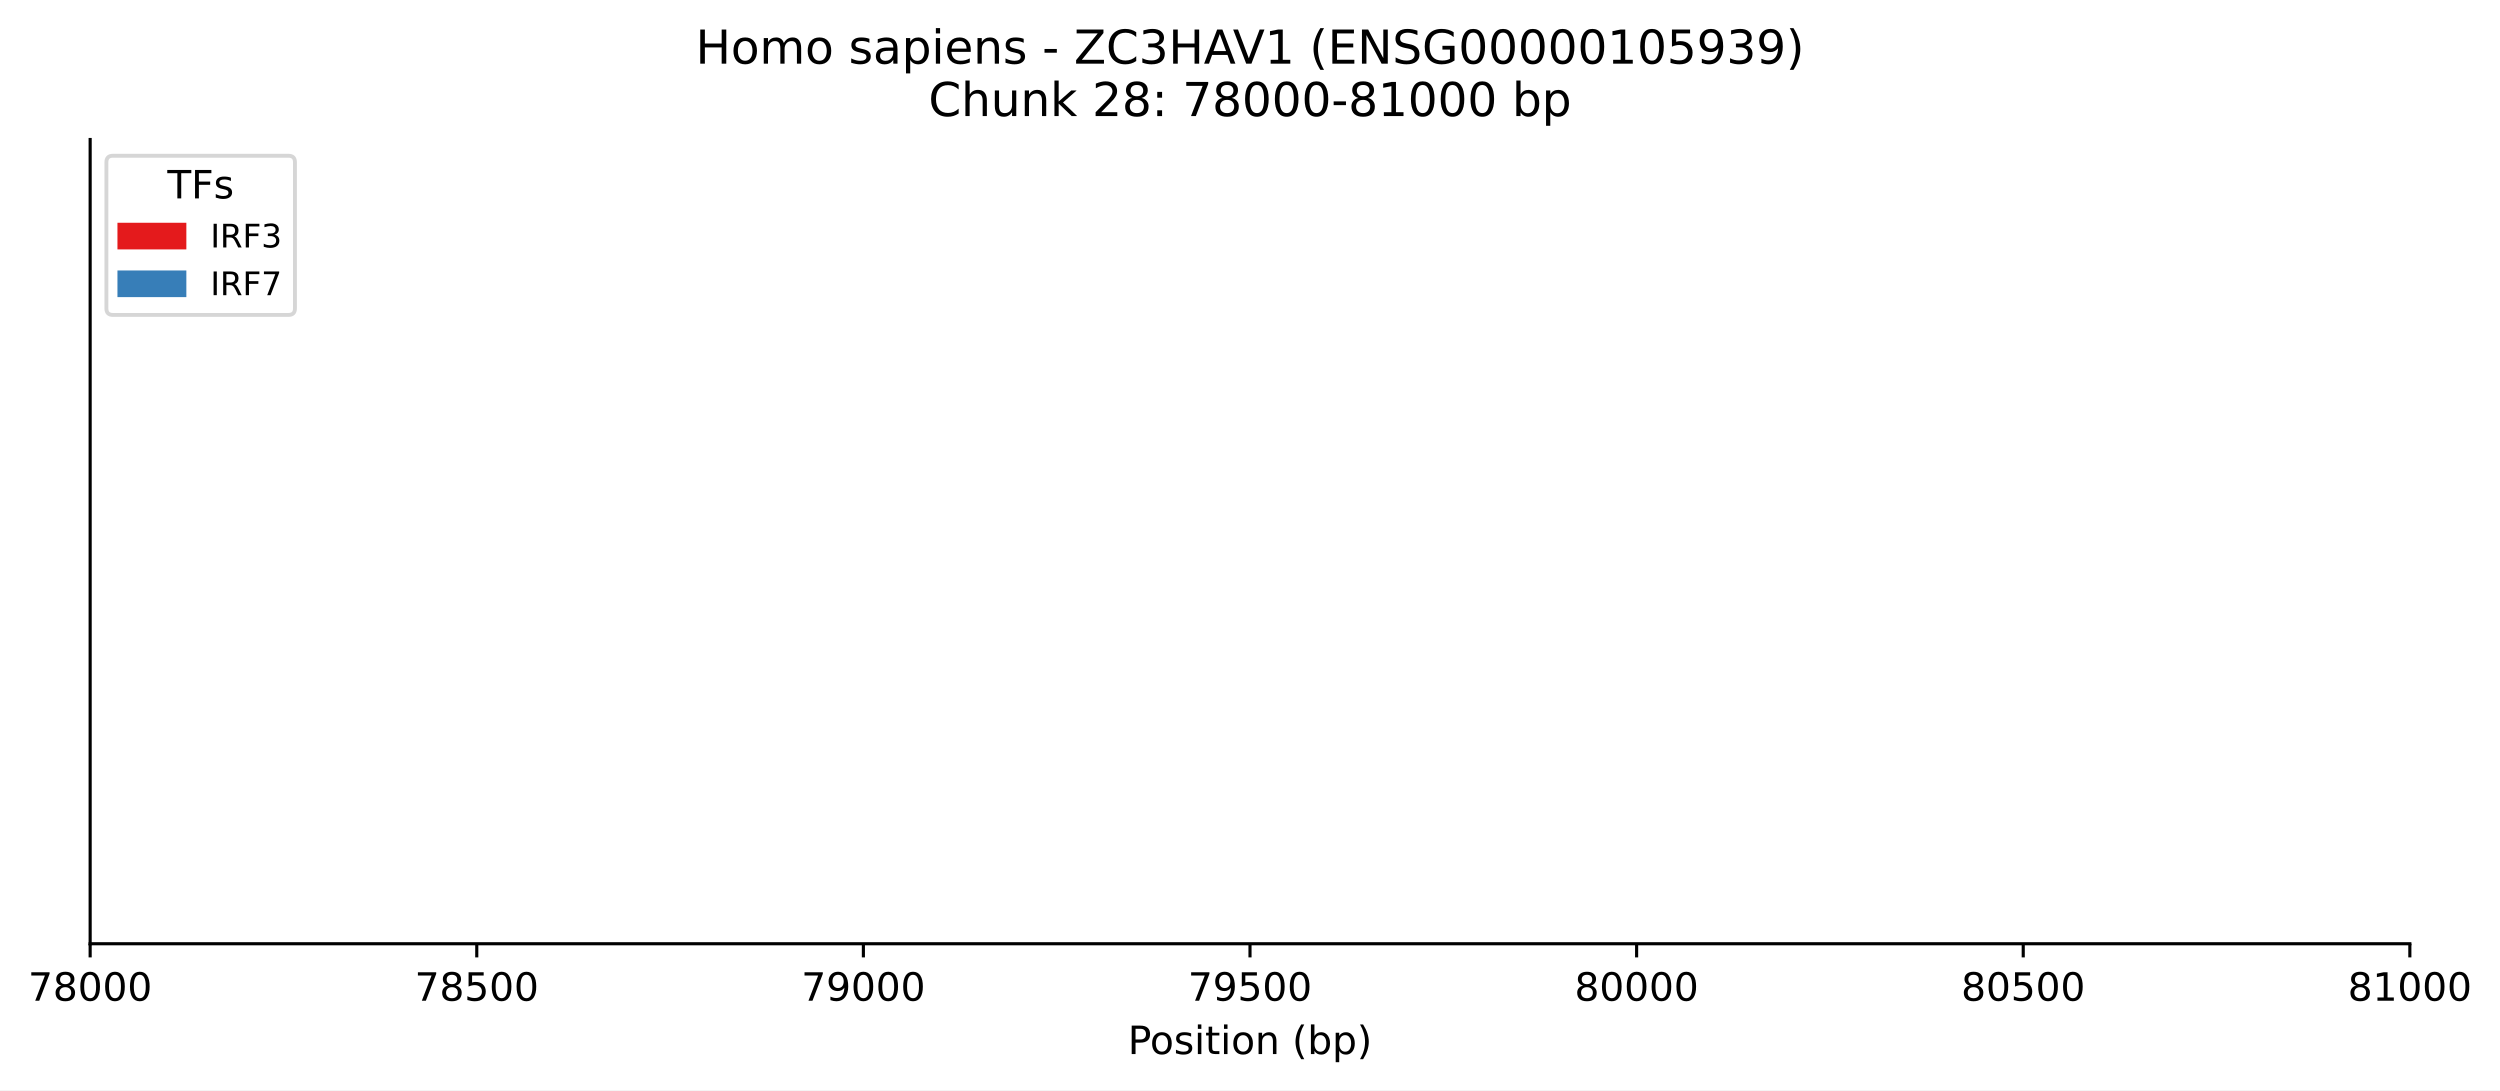
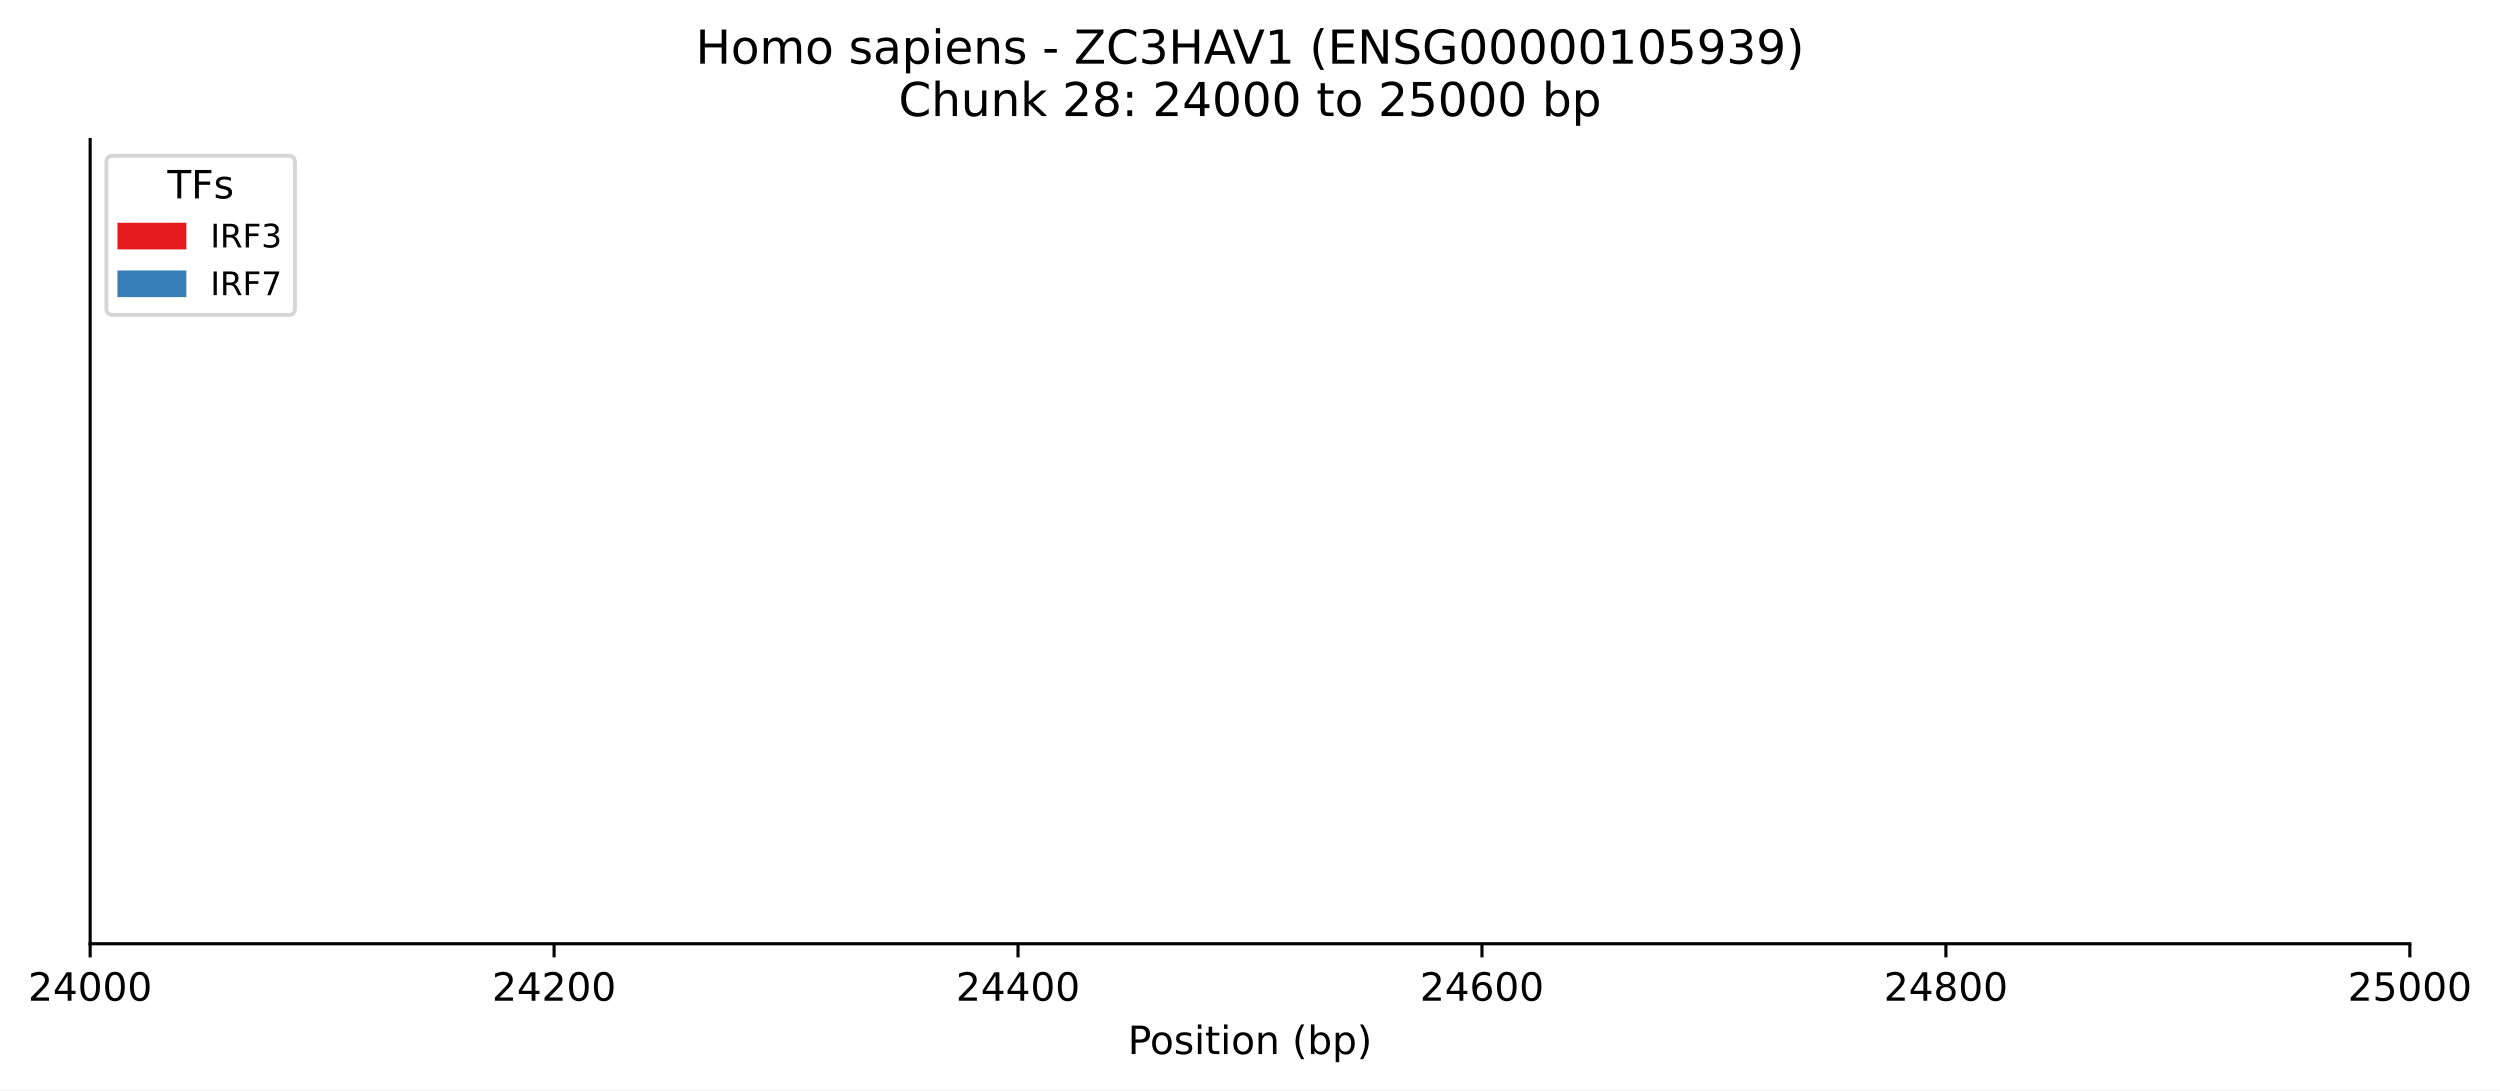
<svg xmlns="http://www.w3.org/2000/svg" xmlns:xlink="http://www.w3.org/1999/xlink" width="640.753pt" height="279.44pt" viewBox="0 0 640.753 279.44" version="1.1">
  <defs>
    <style type="text/css">*{stroke-linejoin: round; stroke-linecap: butt}</style>
  </defs>
  <g id="figure_1">
    <g id="patch_1">
      <path d="M 0 279.44  L 640.753 279.44  L 640.753 0  L 0 0  z " style="fill: #ffffff" />
    </g>
    <g id="axes_1">
      <g id="patch_2">
        <path d="M 23.106 241.883  L 617.646 241.883  L 617.646 35.755  L 23.106 35.755  z " style="fill: #ffffff" />
      </g>
      <g id="matplotlib.axis_1">
        <g id="xtick_1">
          <g id="line2d_1">
            <defs>
-               <path id="m5f6445bf6e" d="M 0 0  L 0 3.5  " style="stroke: #000000; stroke-width: 0.8" />
-             </defs>
-             <g>
-               <use xlink:href="#m5f6445bf6e" x="23.106" y="241.883" style="stroke: #000000; stroke-width: 0.8" />
+               <path id="me39ece0f34" d="M 0 0  L 0 3.5  " style="stroke: #000000; stroke-width: 0.8" />
+             </defs>
+             <g>
+               <use xlink:href="#me39ece0f34" x="23.106" y="241.883" style="stroke: #000000; stroke-width: 0.8" />
            </g>
          </g>
          <g id="text_1">
            <g transform="translate(7.2 256.4819) scale(0.1 -0.1)">
              <defs>
-                 <path id="DejaVuSans-37" d="M 525 4666  L 3525 4666  L 3525 4397  L 1831 0  L 1172 0  L 2766 4134  L 525 4134  L 525 4666  z " transform="scale(0.015625)" />
-                 <path id="DejaVuSans-38" d="M 2034 2216  Q 1584 2216 1326 1975  Q 1069 1734 1069 1313  Q 1069 891 1326 650  Q 1584 409 2034 409  Q 2484 409 2743 651  Q 3003 894 3003 1313  Q 3003 1734 2745 1975  Q 2488 2216 2034 2216  z M 1403 2484  Q 997 2584 770 2862  Q 544 3141 544 3541  Q 544 4100 942 4425  Q 1341 4750 2034 4750  Q 2731 4750 3128 4425  Q 3525 4100 3525 3541  Q 3525 3141 3298 2862  Q 3072 2584 2669 2484  Q 3125 2378 3379 2068  Q 3634 1759 3634 1313  Q 3634 634 3220 271  Q 2806 -91 2034 -91  Q 1263 -91 848 271  Q 434 634 434 1313  Q 434 1759 690 2068  Q 947 2378 1403 2484  z M 1172 3481  Q 1172 3119 1398 2916  Q 1625 2713 2034 2713  Q 2441 2713 2670 2916  Q 2900 3119 2900 3481  Q 2900 3844 2670 4047  Q 2441 4250 2034 4250  Q 1625 4250 1398 4047  Q 1172 3844 1172 3481  z " transform="scale(0.015625)" />
+                 <path id="DejaVuSans-32" d="M 1228 531  L 3431 531  L 3431 0  L 469 0  L 469 531  Q 828 903 1448 1529  Q 2069 2156 2228 2338  Q 2531 2678 2651 2914  Q 2772 3150 2772 3378  Q 2772 3750 2511 3984  Q 2250 4219 1831 4219  Q 1534 4219 1204 4116  Q 875 4013 500 3803  L 500 4441  Q 881 4594 1212 4672  Q 1544 4750 1819 4750  Q 2544 4750 2975 4387  Q 3406 4025 3406 3419  Q 3406 3131 3298 2873  Q 3191 2616 2906 2266  Q 2828 2175 2409 1742  Q 1991 1309 1228 531  z " transform="scale(0.015625)" />
+                 <path id="DejaVuSans-34" d="M 2419 4116  L 825 1625  L 2419 1625  L 2419 4116  z M 2253 4666  L 3047 4666  L 3047 1625  L 3713 1625  L 3713 1100  L 3047 1100  L 3047 0  L 2419 0  L 2419 1100  L 313 1100  L 313 1709  L 2253 4666  z " transform="scale(0.015625)" />
                <path id="DejaVuSans-30" d="M 2034 4250  Q 1547 4250 1301 3770  Q 1056 3291 1056 2328  Q 1056 1369 1301 889  Q 1547 409 2034 409  Q 2525 409 2770 889  Q 3016 1369 3016 2328  Q 3016 3291 2770 3770  Q 2525 4250 2034 4250  z M 2034 4750  Q 2819 4750 3233 4129  Q 3647 3509 3647 2328  Q 3647 1150 3233 529  Q 2819 -91 2034 -91  Q 1250 -91 836 529  Q 422 1150 422 2328  Q 422 3509 836 4129  Q 1250 4750 2034 4750  z " transform="scale(0.015625)" />
              </defs>
-               <use xlink:href="#DejaVuSans-37" />
-               <use xlink:href="#DejaVuSans-38" x="63.623" />
+               <use xlink:href="#DejaVuSans-32" />
+               <use xlink:href="#DejaVuSans-34" x="63.623" />
              <use xlink:href="#DejaVuSans-30" x="127.246" />
              <use xlink:href="#DejaVuSans-30" x="190.869" />
              <use xlink:href="#DejaVuSans-30" x="254.492" />
            </g>
          </g>
        </g>
        <g id="xtick_2">
          <g id="line2d_2">
            <g>
-               <use xlink:href="#m5f6445bf6e" x="122.196" y="241.883" style="stroke: #000000; stroke-width: 0.8" />
+               <use xlink:href="#me39ece0f34" x="142.014" y="241.883" style="stroke: #000000; stroke-width: 0.8" />
            </g>
          </g>
          <g id="text_2">
-             <g transform="translate(106.29 256.4819) scale(0.1 -0.1)">
+             <g transform="translate(126.108 256.4819) scale(0.1 -0.1)">
+               <use xlink:href="#DejaVuSans-32" />
+               <use xlink:href="#DejaVuSans-34" x="63.623" />
+               <use xlink:href="#DejaVuSans-32" x="127.246" />
+               <use xlink:href="#DejaVuSans-30" x="190.869" />
+               <use xlink:href="#DejaVuSans-30" x="254.492" />
+             </g>
+           </g>
+         </g>
+         <g id="xtick_3">
+           <g id="line2d_3">
+             <g>
+               <use xlink:href="#me39ece0f34" x="260.922" y="241.883" style="stroke: #000000; stroke-width: 0.8" />
+             </g>
+           </g>
+           <g id="text_3">
+             <g transform="translate(245.016 256.4819) scale(0.1 -0.1)">
+               <use xlink:href="#DejaVuSans-32" />
+               <use xlink:href="#DejaVuSans-34" x="63.623" />
+               <use xlink:href="#DejaVuSans-34" x="127.246" />
+               <use xlink:href="#DejaVuSans-30" x="190.869" />
+               <use xlink:href="#DejaVuSans-30" x="254.492" />
+             </g>
+           </g>
+         </g>
+         <g id="xtick_4">
+           <g id="line2d_4">
+             <g>
+               <use xlink:href="#me39ece0f34" x="379.83" y="241.883" style="stroke: #000000; stroke-width: 0.8" />
+             </g>
+           </g>
+           <g id="text_4">
+             <g transform="translate(363.924 256.4819) scale(0.1 -0.1)">
+               <defs>
+                 <path id="DejaVuSans-36" d="M 2113 2584  Q 1688 2584 1439 2293  Q 1191 2003 1191 1497  Q 1191 994 1439 701  Q 1688 409 2113 409  Q 2538 409 2786 701  Q 3034 994 3034 1497  Q 3034 2003 2786 2293  Q 2538 2584 2113 2584  z M 3366 4563  L 3366 3988  Q 3128 4100 2886 4159  Q 2644 4219 2406 4219  Q 1781 4219 1451 3797  Q 1122 3375 1075 2522  Q 1259 2794 1537 2939  Q 1816 3084 2150 3084  Q 2853 3084 3261 2657  Q 3669 2231 3669 1497  Q 3669 778 3244 343  Q 2819 -91 2113 -91  Q 1303 -91 875 529  Q 447 1150 447 2328  Q 447 3434 972 4092  Q 1497 4750 2381 4750  Q 2619 4750 2861 4703  Q 3103 4656 3366 4563  z " transform="scale(0.015625)" />
+               </defs>
+               <use xlink:href="#DejaVuSans-32" />
+               <use xlink:href="#DejaVuSans-34" x="63.623" />
+               <use xlink:href="#DejaVuSans-36" x="127.246" />
+               <use xlink:href="#DejaVuSans-30" x="190.869" />
+               <use xlink:href="#DejaVuSans-30" x="254.492" />
+             </g>
+           </g>
+         </g>
+         <g id="xtick_5">
+           <g id="line2d_5">
+             <g>
+               <use xlink:href="#me39ece0f34" x="498.738" y="241.883" style="stroke: #000000; stroke-width: 0.8" />
+             </g>
+           </g>
+           <g id="text_5">
+             <g transform="translate(482.832 256.4819) scale(0.1 -0.1)">
+               <defs>
+                 <path id="DejaVuSans-38" d="M 2034 2216  Q 1584 2216 1326 1975  Q 1069 1734 1069 1313  Q 1069 891 1326 650  Q 1584 409 2034 409  Q 2484 409 2743 651  Q 3003 894 3003 1313  Q 3003 1734 2745 1975  Q 2488 2216 2034 2216  z M 1403 2484  Q 997 2584 770 2862  Q 544 3141 544 3541  Q 544 4100 942 4425  Q 1341 4750 2034 4750  Q 2731 4750 3128 4425  Q 3525 4100 3525 3541  Q 3525 3141 3298 2862  Q 3072 2584 2669 2484  Q 3125 2378 3379 2068  Q 3634 1759 3634 1313  Q 3634 634 3220 271  Q 2806 -91 2034 -91  Q 1263 -91 848 271  Q 434 634 434 1313  Q 434 1759 690 2068  Q 947 2378 1403 2484  z M 1172 3481  Q 1172 3119 1398 2916  Q 1625 2713 2034 2713  Q 2441 2713 2670 2916  Q 2900 3119 2900 3481  Q 2900 3844 2670 4047  Q 2441 4250 2034 4250  Q 1625 4250 1398 4047  Q 1172 3844 1172 3481  z " transform="scale(0.015625)" />
+               </defs>
+               <use xlink:href="#DejaVuSans-32" />
+               <use xlink:href="#DejaVuSans-34" x="63.623" />
+               <use xlink:href="#DejaVuSans-38" x="127.246" />
+               <use xlink:href="#DejaVuSans-30" x="190.869" />
+               <use xlink:href="#DejaVuSans-30" x="254.492" />
+             </g>
+           </g>
+         </g>
+         <g id="xtick_6">
+           <g id="line2d_6">
+             <g>
+               <use xlink:href="#me39ece0f34" x="617.646" y="241.883" style="stroke: #000000; stroke-width: 0.8" />
+             </g>
+           </g>
+           <g id="text_6">
+             <g transform="translate(601.74 256.4819) scale(0.1 -0.1)">
              <defs>
                <path id="DejaVuSans-35" d="M 691 4666  L 3169 4666  L 3169 4134  L 1269 4134  L 1269 2991  Q 1406 3038 1543 3061  Q 1681 3084 1819 3084  Q 2600 3084 3056 2656  Q 3513 2228 3513 1497  Q 3513 744 3044 326  Q 2575 -91 1722 -91  Q 1428 -91 1123 -41  Q 819 9 494 109  L 494 744  Q 775 591 1075 516  Q 1375 441 1709 441  Q 2250 441 2565 725  Q 2881 1009 2881 1497  Q 2881 1984 2565 2268  Q 2250 2553 1709 2553  Q 1456 2553 1204 2497  Q 953 2441 691 2322  L 691 4666  z " transform="scale(0.015625)" />
              </defs>
-               <use xlink:href="#DejaVuSans-37" />
-               <use xlink:href="#DejaVuSans-38" x="63.623" />
-               <use xlink:href="#DejaVuSans-35" x="127.246" />
-               <use xlink:href="#DejaVuSans-30" x="190.869" />
-               <use xlink:href="#DejaVuSans-30" x="254.492" />
-             </g>
-           </g>
-         </g>
-         <g id="xtick_3">
-           <g id="line2d_3">
-             <g>
-               <use xlink:href="#m5f6445bf6e" x="221.286" y="241.883" style="stroke: #000000; stroke-width: 0.8" />
-             </g>
-           </g>
-           <g id="text_3">
-             <g transform="translate(205.38 256.4819) scale(0.1 -0.1)">
-               <defs>
-                 <path id="DejaVuSans-39" d="M 703 97  L 703 672  Q 941 559 1184 500  Q 1428 441 1663 441  Q 2288 441 2617 861  Q 2947 1281 2994 2138  Q 2813 1869 2534 1725  Q 2256 1581 1919 1581  Q 1219 1581 811 2004  Q 403 2428 403 3163  Q 403 3881 828 4315  Q 1253 4750 1959 4750  Q 2769 4750 3195 4129  Q 3622 3509 3622 2328  Q 3622 1225 3098 567  Q 2575 -91 1691 -91  Q 1453 -91 1209 -44  Q 966 3 703 97  z M 1959 2075  Q 2384 2075 2632 2365  Q 2881 2656 2881 3163  Q 2881 3666 2632 3958  Q 2384 4250 1959 4250  Q 1534 4250 1286 3958  Q 1038 3666 1038 3163  Q 1038 2656 1286 2365  Q 1534 2075 1959 2075  z " transform="scale(0.015625)" />
-               </defs>
-               <use xlink:href="#DejaVuSans-37" />
-               <use xlink:href="#DejaVuSans-39" x="63.623" />
+               <use xlink:href="#DejaVuSans-32" />
+               <use xlink:href="#DejaVuSans-35" x="63.623" />
              <use xlink:href="#DejaVuSans-30" x="127.246" />
              <use xlink:href="#DejaVuSans-30" x="190.869" />
              <use xlink:href="#DejaVuSans-30" x="254.492" />
            </g>
          </g>
        </g>
-         <g id="xtick_4">
-           <g id="line2d_4">
-             <g>
-               <use xlink:href="#m5f6445bf6e" x="320.376" y="241.883" style="stroke: #000000; stroke-width: 0.8" />
-             </g>
-           </g>
-           <g id="text_4">
-             <g transform="translate(304.47 256.4819) scale(0.1 -0.1)">
-               <use xlink:href="#DejaVuSans-37" />
-               <use xlink:href="#DejaVuSans-39" x="63.623" />
-               <use xlink:href="#DejaVuSans-35" x="127.246" />
-               <use xlink:href="#DejaVuSans-30" x="190.869" />
-               <use xlink:href="#DejaVuSans-30" x="254.492" />
-             </g>
-           </g>
-         </g>
-         <g id="xtick_5">
-           <g id="line2d_5">
-             <g>
-               <use xlink:href="#m5f6445bf6e" x="419.466" y="241.883" style="stroke: #000000; stroke-width: 0.8" />
-             </g>
-           </g>
-           <g id="text_5">
-             <g transform="translate(403.56 256.4819) scale(0.1 -0.1)">
-               <use xlink:href="#DejaVuSans-38" />
-               <use xlink:href="#DejaVuSans-30" x="63.623" />
-               <use xlink:href="#DejaVuSans-30" x="127.246" />
-               <use xlink:href="#DejaVuSans-30" x="190.869" />
-               <use xlink:href="#DejaVuSans-30" x="254.492" />
-             </g>
-           </g>
-         </g>
-         <g id="xtick_6">
-           <g id="line2d_6">
-             <g>
-               <use xlink:href="#m5f6445bf6e" x="518.556" y="241.883" style="stroke: #000000; stroke-width: 0.8" />
-             </g>
-           </g>
-           <g id="text_6">
-             <g transform="translate(502.65 256.4819) scale(0.1 -0.1)">
-               <use xlink:href="#DejaVuSans-38" />
-               <use xlink:href="#DejaVuSans-30" x="63.623" />
-               <use xlink:href="#DejaVuSans-35" x="127.246" />
-               <use xlink:href="#DejaVuSans-30" x="190.869" />
-               <use xlink:href="#DejaVuSans-30" x="254.492" />
-             </g>
-           </g>
-         </g>
-         <g id="xtick_7">
-           <g id="line2d_7">
-             <g>
-               <use xlink:href="#m5f6445bf6e" x="617.646" y="241.883" style="stroke: #000000; stroke-width: 0.8" />
-             </g>
-           </g>
-           <g id="text_7">
-             <g transform="translate(601.74 256.4819) scale(0.1 -0.1)">
-               <defs>
-                 <path id="DejaVuSans-31" d="M 794 531  L 1825 531  L 1825 4091  L 703 3866  L 703 4441  L 1819 4666  L 2450 4666  L 2450 531  L 3481 531  L 3481 0  L 794 0  L 794 531  z " transform="scale(0.015625)" />
-               </defs>
-               <use xlink:href="#DejaVuSans-38" />
-               <use xlink:href="#DejaVuSans-31" x="63.623" />
-               <use xlink:href="#DejaVuSans-30" x="127.246" />
-               <use xlink:href="#DejaVuSans-30" x="190.869" />
-               <use xlink:href="#DejaVuSans-30" x="254.492" />
-             </g>
-           </g>
-         </g>
-         <g id="text_8">
+         <g id="text_7">
          <g transform="translate(289.0731 270.1601) scale(0.1 -0.1)">
            <defs>
              <path id="DejaVuSans-50" d="M 1259 4147  L 1259 2394  L 2053 2394  Q 2494 2394 2734 2622  Q 2975 2850 2975 3272  Q 2975 3691 2734 3919  Q 2494 4147 2053 4147  L 1259 4147  z M 628 4666  L 2053 4666  Q 2838 4666 3239 4311  Q 3641 3956 3641 3272  Q 3641 2581 3239 2228  Q 2838 1875 2053 1875  L 1259 1875  L 1259 0  L 628 0  L 628 4666  z " transform="scale(0.015625)" />
              <path id="DejaVuSans-6f" d="M 1959 3097  Q 1497 3097 1228 2736  Q 959 2375 959 1747  Q 959 1119 1226 758  Q 1494 397 1959 397  Q 2419 397 2687 759  Q 2956 1122 2956 1747  Q 2956 2369 2687 2733  Q 2419 3097 1959 3097  z M 1959 3584  Q 2709 3584 3137 3096  Q 3566 2609 3566 1747  Q 3566 888 3137 398  Q 2709 -91 1959 -91  Q 1206 -91 779 398  Q 353 888 353 1747  Q 353 2609 779 3096  Q 1206 3584 1959 3584  z " transform="scale(0.015625)" />
              <path id="DejaVuSans-73" d="M 2834 3397  L 2834 2853  Q 2591 2978 2328 3040  Q 2066 3103 1784 3103  Q 1356 3103 1142 2972  Q 928 2841 928 2578  Q 928 2378 1081 2264  Q 1234 2150 1697 2047  L 1894 2003  Q 2506 1872 2764 1633  Q 3022 1394 3022 966  Q 3022 478 2636 193  Q 2250 -91 1575 -91  Q 1294 -91 989 -36  Q 684 19 347 128  L 347 722  Q 666 556 975 473  Q 1284 391 1588 391  Q 1994 391 2212 530  Q 2431 669 2431 922  Q 2431 1156 2273 1281  Q 2116 1406 1581 1522  L 1381 1569  Q 847 1681 609 1914  Q 372 2147 372 2553  Q 372 3047 722 3315  Q 1072 3584 1716 3584  Q 2034 3584 2315 3537  Q 2597 3491 2834 3397  z " transform="scale(0.015625)" />
              <path id="DejaVuSans-69" d="M 603 3500  L 1178 3500  L 1178 0  L 603 0  L 603 3500  z M 603 4863  L 1178 4863  L 1178 4134  L 603 4134  L 603 4863  z " transform="scale(0.015625)" />
              <path id="DejaVuSans-74" d="M 1172 4494  L 1172 3500  L 2356 3500  L 2356 3053  L 1172 3053  L 1172 1153  Q 1172 725 1289 603  Q 1406 481 1766 481  L 2356 481  L 2356 0  L 1766 0  Q 1100 0 847 248  Q 594 497 594 1153  L 594 3053  L 172 3053  L 172 3500  L 594 3500  L 594 4494  L 1172 4494  z " transform="scale(0.015625)" />
              <path id="DejaVuSans-6e" d="M 3513 2113  L 3513 0  L 2938 0  L 2938 2094  Q 2938 2591 2744 2837  Q 2550 3084 2163 3084  Q 1697 3084 1428 2787  Q 1159 2491 1159 1978  L 1159 0  L 581 0  L 581 3500  L 1159 3500  L 1159 2956  Q 1366 3272 1645 3428  Q 1925 3584 2291 3584  Q 2894 3584 3203 3211  Q 3513 2838 3513 2113  z " transform="scale(0.015625)" />
              <path id="DejaVuSans-20" transform="scale(0.015625)" />
              <path id="DejaVuSans-28" d="M 1984 4856  Q 1566 4138 1362 3434  Q 1159 2731 1159 2009  Q 1159 1288 1364 580  Q 1569 -128 1984 -844  L 1484 -844  Q 1016 -109 783 600  Q 550 1309 550 2009  Q 550 2706 781 3412  Q 1013 4119 1484 4856  L 1984 4856  z " transform="scale(0.015625)" />
              <path id="DejaVuSans-62" d="M 3116 1747  Q 3116 2381 2855 2742  Q 2594 3103 2138 3103  Q 1681 3103 1420 2742  Q 1159 2381 1159 1747  Q 1159 1113 1420 752  Q 1681 391 2138 391  Q 2594 391 2855 752  Q 3116 1113 3116 1747  z M 1159 2969  Q 1341 3281 1617 3432  Q 1894 3584 2278 3584  Q 2916 3584 3314 3078  Q 3713 2572 3713 1747  Q 3713 922 3314 415  Q 2916 -91 2278 -91  Q 1894 -91 1617 61  Q 1341 213 1159 525  L 1159 0  L 581 0  L 581 4863  L 1159 4863  L 1159 2969  z " transform="scale(0.015625)" />
              <path id="DejaVuSans-70" d="M 1159 525  L 1159 -1331  L 581 -1331  L 581 3500  L 1159 3500  L 1159 2969  Q 1341 3281 1617 3432  Q 1894 3584 2278 3584  Q 2916 3584 3314 3078  Q 3713 2572 3713 1747  Q 3713 922 3314 415  Q 2916 -91 2278 -91  Q 1894 -91 1617 61  Q 1341 213 1159 525  z M 3116 1747  Q 3116 2381 2855 2742  Q 2594 3103 2138 3103  Q 1681 3103 1420 2742  Q 1159 2381 1159 1747  Q 1159 1113 1420 752  Q 1681 391 2138 391  Q 2594 391 2855 752  Q 3116 1113 3116 1747  z " transform="scale(0.015625)" />
              <path id="DejaVuSans-29" d="M 513 4856  L 1013 4856  Q 1481 4119 1714 3412  Q 1947 2706 1947 2009  Q 1947 1309 1714 600  Q 1481 -109 1013 -844  L 513 -844  Q 928 -128 1133 580  Q 1338 1288 1338 2009  Q 1338 2731 1133 3434  Q 928 4138 513 4856  z " transform="scale(0.015625)" />
            </defs>
            <use xlink:href="#DejaVuSans-50" />
            <use xlink:href="#DejaVuSans-6f" x="56.678" />
            <use xlink:href="#DejaVuSans-73" x="117.859" />
            <use xlink:href="#DejaVuSans-69" x="169.959" />
            <use xlink:href="#DejaVuSans-74" x="197.742" />
            <use xlink:href="#DejaVuSans-69" x="236.951" />
            <use xlink:href="#DejaVuSans-6f" x="264.734" />
            <use xlink:href="#DejaVuSans-6e" x="325.916" />
            <use xlink:href="#DejaVuSans-20" x="389.295" />
            <use xlink:href="#DejaVuSans-28" x="421.082" />
            <use xlink:href="#DejaVuSans-62" x="460.096" />
            <use xlink:href="#DejaVuSans-70" x="523.572" />
            <use xlink:href="#DejaVuSans-29" x="587.049" />
          </g>
        </g>
      </g>
      <g id="matplotlib.axis_2" />
      <g id="patch_3">
        <path d="M 23.106 241.883  L 23.106 35.755  " style="fill: none; stroke: #000000; stroke-width: 0.8; stroke-linejoin: miter; stroke-linecap: square" />
      </g>
      <g id="patch_4">
        <path d="M 23.106 241.883  L 617.646 241.883  " style="fill: none; stroke: #000000; stroke-width: 0.8; stroke-linejoin: miter; stroke-linecap: square" />
      </g>
      <g id="PathCollection_1" />
-       <g id="text_9">
+       <g id="text_8">
        <g transform="translate(178.3009 16.31812) scale(0.12 -0.12)">
          <defs>
            <path id="DejaVuSans-48" d="M 628 4666  L 1259 4666  L 1259 2753  L 3553 2753  L 3553 4666  L 4184 4666  L 4184 0  L 3553 0  L 3553 2222  L 1259 2222  L 1259 0  L 628 0  L 628 4666  z " transform="scale(0.015625)" />
            <path id="DejaVuSans-6d" d="M 3328 2828  Q 3544 3216 3844 3400  Q 4144 3584 4550 3584  Q 5097 3584 5394 3201  Q 5691 2819 5691 2113  L 5691 0  L 5113 0  L 5113 2094  Q 5113 2597 4934 2840  Q 4756 3084 4391 3084  Q 3944 3084 3684 2787  Q 3425 2491 3425 1978  L 3425 0  L 2847 0  L 2847 2094  Q 2847 2600 2669 2842  Q 2491 3084 2119 3084  Q 1678 3084 1418 2786  Q 1159 2488 1159 1978  L 1159 0  L 581 0  L 581 3500  L 1159 3500  L 1159 2956  Q 1356 3278 1631 3431  Q 1906 3584 2284 3584  Q 2666 3584 2933 3390  Q 3200 3197 3328 2828  z " transform="scale(0.015625)" />
            <path id="DejaVuSans-61" d="M 2194 1759  Q 1497 1759 1228 1600  Q 959 1441 959 1056  Q 959 750 1161 570  Q 1363 391 1709 391  Q 2188 391 2477 730  Q 2766 1069 2766 1631  L 2766 1759  L 2194 1759  z M 3341 1997  L 3341 0  L 2766 0  L 2766 531  Q 2569 213 2275 61  Q 1981 -91 1556 -91  Q 1019 -91 701 211  Q 384 513 384 1019  Q 384 1609 779 1909  Q 1175 2209 1959 2209  L 2766 2209  L 2766 2266  Q 2766 2663 2505 2880  Q 2244 3097 1772 3097  Q 1472 3097 1187 3025  Q 903 2953 641 2809  L 641 3341  Q 956 3463 1253 3523  Q 1550 3584 1831 3584  Q 2591 3584 2966 3190  Q 3341 2797 3341 1997  z " transform="scale(0.015625)" />
            <path id="DejaVuSans-65" d="M 3597 1894  L 3597 1613  L 953 1613  Q 991 1019 1311 708  Q 1631 397 2203 397  Q 2534 397 2845 478  Q 3156 559 3463 722  L 3463 178  Q 3153 47 2828 -22  Q 2503 -91 2169 -91  Q 1331 -91 842 396  Q 353 884 353 1716  Q 353 2575 817 3079  Q 1281 3584 2069 3584  Q 2775 3584 3186 3129  Q 3597 2675 3597 1894  z M 3022 2063  Q 3016 2534 2758 2815  Q 2500 3097 2075 3097  Q 1594 3097 1305 2825  Q 1016 2553 972 2059  L 3022 2063  z " transform="scale(0.015625)" />
            <path id="DejaVuSans-2d" d="M 313 2009  L 1997 2009  L 1997 1497  L 313 1497  L 313 2009  z " transform="scale(0.015625)" />
            <path id="DejaVuSans-5a" d="M 359 4666  L 4025 4666  L 4025 4184  L 1075 531  L 4097 531  L 4097 0  L 288 0  L 288 481  L 3238 4134  L 359 4134  L 359 4666  z " transform="scale(0.015625)" />
            <path id="DejaVuSans-43" d="M 4122 4306  L 4122 3641  Q 3803 3938 3442 4084  Q 3081 4231 2675 4231  Q 1875 4231 1450 3742  Q 1025 3253 1025 2328  Q 1025 1406 1450 917  Q 1875 428 2675 428  Q 3081 428 3442 575  Q 3803 722 4122 1019  L 4122 359  Q 3791 134 3420 21  Q 3050 -91 2638 -91  Q 1578 -91 968 557  Q 359 1206 359 2328  Q 359 3453 968 4101  Q 1578 4750 2638 4750  Q 3056 4750 3426 4639  Q 3797 4528 4122 4306  z " transform="scale(0.015625)" />
            <path id="DejaVuSans-33" d="M 2597 2516  Q 3050 2419 3304 2112  Q 3559 1806 3559 1356  Q 3559 666 3084 287  Q 2609 -91 1734 -91  Q 1441 -91 1130 -33  Q 819 25 488 141  L 488 750  Q 750 597 1062 519  Q 1375 441 1716 441  Q 2309 441 2620 675  Q 2931 909 2931 1356  Q 2931 1769 2642 2001  Q 2353 2234 1838 2234  L 1294 2234  L 1294 2753  L 1863 2753  Q 2328 2753 2575 2939  Q 2822 3125 2822 3475  Q 2822 3834 2567 4026  Q 2313 4219 1838 4219  Q 1578 4219 1281 4162  Q 984 4106 628 3988  L 628 4550  Q 988 4650 1302 4700  Q 1616 4750 1894 4750  Q 2613 4750 3031 4423  Q 3450 4097 3450 3541  Q 3450 3153 3228 2886  Q 3006 2619 2597 2516  z " transform="scale(0.015625)" />
            <path id="DejaVuSans-41" d="M 2188 4044  L 1331 1722  L 3047 1722  L 2188 4044  z M 1831 4666  L 2547 4666  L 4325 0  L 3669 0  L 3244 1197  L 1141 1197  L 716 0  L 50 0  L 1831 4666  z " transform="scale(0.015625)" />
            <path id="DejaVuSans-56" d="M 1831 0  L 50 4666  L 709 4666  L 2188 738  L 3669 4666  L 4325 4666  L 2547 0  L 1831 0  z " transform="scale(0.015625)" />
+             <path id="DejaVuSans-31" d="M 794 531  L 1825 531  L 1825 4091  L 703 3866  L 703 4441  L 1819 4666  L 2450 4666  L 2450 531  L 3481 531  L 3481 0  L 794 0  L 794 531  z " transform="scale(0.015625)" />
            <path id="DejaVuSans-45" d="M 628 4666  L 3578 4666  L 3578 4134  L 1259 4134  L 1259 2753  L 3481 2753  L 3481 2222  L 1259 2222  L 1259 531  L 3634 531  L 3634 0  L 628 0  L 628 4666  z " transform="scale(0.015625)" />
            <path id="DejaVuSans-4e" d="M 628 4666  L 1478 4666  L 3547 763  L 3547 4666  L 4159 4666  L 4159 0  L 3309 0  L 1241 3903  L 1241 0  L 628 0  L 628 4666  z " transform="scale(0.015625)" />
            <path id="DejaVuSans-53" d="M 3425 4513  L 3425 3897  Q 3066 4069 2747 4153  Q 2428 4238 2131 4238  Q 1616 4238 1336 4038  Q 1056 3838 1056 3469  Q 1056 3159 1242 3001  Q 1428 2844 1947 2747  L 2328 2669  Q 3034 2534 3370 2195  Q 3706 1856 3706 1288  Q 3706 609 3251 259  Q 2797 -91 1919 -91  Q 1588 -91 1214 -16  Q 841 59 441 206  L 441 856  Q 825 641 1194 531  Q 1563 422 1919 422  Q 2459 422 2753 634  Q 3047 847 3047 1241  Q 3047 1584 2836 1778  Q 2625 1972 2144 2069  L 1759 2144  Q 1053 2284 737 2584  Q 422 2884 422 3419  Q 422 4038 858 4394  Q 1294 4750 2059 4750  Q 2388 4750 2728 4690  Q 3069 4631 3425 4513  z " transform="scale(0.015625)" />
            <path id="DejaVuSans-47" d="M 3809 666  L 3809 1919  L 2778 1919  L 2778 2438  L 4434 2438  L 4434 434  Q 4069 175 3628 42  Q 3188 -91 2688 -91  Q 1594 -91 976 548  Q 359 1188 359 2328  Q 359 3472 976 4111  Q 1594 4750 2688 4750  Q 3144 4750 3555 4637  Q 3966 4525 4313 4306  L 4313 3634  Q 3963 3931 3569 4081  Q 3175 4231 2741 4231  Q 1884 4231 1454 3753  Q 1025 3275 1025 2328  Q 1025 1384 1454 906  Q 1884 428 2741 428  Q 3075 428 3337 486  Q 3600 544 3809 666  z " transform="scale(0.015625)" />
+             <path id="DejaVuSans-39" d="M 703 97  L 703 672  Q 941 559 1184 500  Q 1428 441 1663 441  Q 2288 441 2617 861  Q 2947 1281 2994 2138  Q 2813 1869 2534 1725  Q 2256 1581 1919 1581  Q 1219 1581 811 2004  Q 403 2428 403 3163  Q 403 3881 828 4315  Q 1253 4750 1959 4750  Q 2769 4750 3195 4129  Q 3622 3509 3622 2328  Q 3622 1225 3098 567  Q 2575 -91 1691 -91  Q 1453 -91 1209 -44  Q 966 3 703 97  z M 1959 2075  Q 2384 2075 2632 2365  Q 2881 2656 2881 3163  Q 2881 3666 2632 3958  Q 2384 4250 1959 4250  Q 1534 4250 1286 3958  Q 1038 3666 1038 3163  Q 1038 2656 1286 2365  Q 1534 2075 1959 2075  z " transform="scale(0.015625)" />
          </defs>
          <use xlink:href="#DejaVuSans-48" />
          <use xlink:href="#DejaVuSans-6f" x="75.195" />
          <use xlink:href="#DejaVuSans-6d" x="136.377" />
          <use xlink:href="#DejaVuSans-6f" x="233.789" />
          <use xlink:href="#DejaVuSans-20" x="294.971" />
          <use xlink:href="#DejaVuSans-73" x="326.758" />
          <use xlink:href="#DejaVuSans-61" x="378.857" />
          <use xlink:href="#DejaVuSans-70" x="440.137" />
          <use xlink:href="#DejaVuSans-69" x="503.613" />
          <use xlink:href="#DejaVuSans-65" x="531.396" />
          <use xlink:href="#DejaVuSans-6e" x="592.92" />
          <use xlink:href="#DejaVuSans-73" x="656.299" />
          <use xlink:href="#DejaVuSans-20" x="708.398" />
          <use xlink:href="#DejaVuSans-2d" x="740.186" />
          <use xlink:href="#DejaVuSans-20" x="776.27" />
          <use xlink:href="#DejaVuSans-5a" x="808.057" />
          <use xlink:href="#DejaVuSans-43" x="876.562" />
          <use xlink:href="#DejaVuSans-33" x="946.387" />
          <use xlink:href="#DejaVuSans-48" x="1010.01" />
          <use xlink:href="#DejaVuSans-41" x="1085.205" />
          <use xlink:href="#DejaVuSans-56" x="1147.238" />
          <use xlink:href="#DejaVuSans-31" x="1215.646" />
          <use xlink:href="#DejaVuSans-20" x="1279.27" />
          <use xlink:href="#DejaVuSans-28" x="1311.057" />
          <use xlink:href="#DejaVuSans-45" x="1350.07" />
          <use xlink:href="#DejaVuSans-4e" x="1413.254" />
          <use xlink:href="#DejaVuSans-53" x="1488.059" />
          <use xlink:href="#DejaVuSans-47" x="1551.535" />
          <use xlink:href="#DejaVuSans-30" x="1629.025" />
          <use xlink:href="#DejaVuSans-30" x="1692.648" />
          <use xlink:href="#DejaVuSans-30" x="1756.271" />
          <use xlink:href="#DejaVuSans-30" x="1819.895" />
          <use xlink:href="#DejaVuSans-30" x="1883.518" />
          <use xlink:href="#DejaVuSans-31" x="1947.141" />
          <use xlink:href="#DejaVuSans-30" x="2010.764" />
          <use xlink:href="#DejaVuSans-35" x="2074.387" />
          <use xlink:href="#DejaVuSans-39" x="2138.01" />
          <use xlink:href="#DejaVuSans-33" x="2201.633" />
          <use xlink:href="#DejaVuSans-39" x="2265.256" />
          <use xlink:href="#DejaVuSans-29" x="2328.879" />
        </g>
-         <g transform="translate(237.97 29.7555) scale(0.12 -0.12)">
+         <g transform="translate(230.2975 29.7555) scale(0.12 -0.12)">
          <defs>
            <path id="DejaVuSans-68" d="M 3513 2113  L 3513 0  L 2938 0  L 2938 2094  Q 2938 2591 2744 2837  Q 2550 3084 2163 3084  Q 1697 3084 1428 2787  Q 1159 2491 1159 1978  L 1159 0  L 581 0  L 581 4863  L 1159 4863  L 1159 2956  Q 1366 3272 1645 3428  Q 1925 3584 2291 3584  Q 2894 3584 3203 3211  Q 3513 2838 3513 2113  z " transform="scale(0.015625)" />
            <path id="DejaVuSans-75" d="M 544 1381  L 544 3500  L 1119 3500  L 1119 1403  Q 1119 906 1312 657  Q 1506 409 1894 409  Q 2359 409 2629 706  Q 2900 1003 2900 1516  L 2900 3500  L 3475 3500  L 3475 0  L 2900 0  L 2900 538  Q 2691 219 2414 64  Q 2138 -91 1772 -91  Q 1169 -91 856 284  Q 544 659 544 1381  z M 1991 3584  L 1991 3584  z " transform="scale(0.015625)" />
            <path id="DejaVuSans-6b" d="M 581 4863  L 1159 4863  L 1159 1991  L 2875 3500  L 3609 3500  L 1753 1863  L 3688 0  L 2938 0  L 1159 1709  L 1159 0  L 581 0  L 581 4863  z " transform="scale(0.015625)" />
-             <path id="DejaVuSans-32" d="M 1228 531  L 3431 531  L 3431 0  L 469 0  L 469 531  Q 828 903 1448 1529  Q 2069 2156 2228 2338  Q 2531 2678 2651 2914  Q 2772 3150 2772 3378  Q 2772 3750 2511 3984  Q 2250 4219 1831 4219  Q 1534 4219 1204 4116  Q 875 4013 500 3803  L 500 4441  Q 881 4594 1212 4672  Q 1544 4750 1819 4750  Q 2544 4750 2975 4387  Q 3406 4025 3406 3419  Q 3406 3131 3298 2873  Q 3191 2616 2906 2266  Q 2828 2175 2409 1742  Q 1991 1309 1228 531  z " transform="scale(0.015625)" />
            <path id="DejaVuSans-3a" d="M 750 794  L 1409 794  L 1409 0  L 750 0  L 750 794  z M 750 3309  L 1409 3309  L 1409 2516  L 750 2516  L 750 3309  z " transform="scale(0.015625)" />
          </defs>
          <use xlink:href="#DejaVuSans-43" />
          <use xlink:href="#DejaVuSans-68" x="69.824" />
          <use xlink:href="#DejaVuSans-75" x="133.203" />
          <use xlink:href="#DejaVuSans-6e" x="196.582" />
          <use xlink:href="#DejaVuSans-6b" x="259.961" />
          <use xlink:href="#DejaVuSans-20" x="317.871" />
          <use xlink:href="#DejaVuSans-32" x="349.658" />
          <use xlink:href="#DejaVuSans-38" x="413.281" />
          <use xlink:href="#DejaVuSans-3a" x="476.904" />
          <use xlink:href="#DejaVuSans-20" x="510.596" />
-           <use xlink:href="#DejaVuSans-37" x="542.383" />
-           <use xlink:href="#DejaVuSans-38" x="606.006" />
+           <use xlink:href="#DejaVuSans-32" x="542.383" />
+           <use xlink:href="#DejaVuSans-34" x="606.006" />
          <use xlink:href="#DejaVuSans-30" x="669.629" />
          <use xlink:href="#DejaVuSans-30" x="733.252" />
          <use xlink:href="#DejaVuSans-30" x="796.875" />
-           <use xlink:href="#DejaVuSans-2d" x="860.498" />
-           <use xlink:href="#DejaVuSans-38" x="896.582" />
-           <use xlink:href="#DejaVuSans-31" x="960.205" />
-           <use xlink:href="#DejaVuSans-30" x="1023.828" />
-           <use xlink:href="#DejaVuSans-30" x="1087.451" />
-           <use xlink:href="#DejaVuSans-30" x="1151.074" />
-           <use xlink:href="#DejaVuSans-20" x="1214.697" />
-           <use xlink:href="#DejaVuSans-62" x="1246.484" />
-           <use xlink:href="#DejaVuSans-70" x="1309.961" />
+           <use xlink:href="#DejaVuSans-20" x="860.498" />
+           <use xlink:href="#DejaVuSans-74" x="892.285" />
+           <use xlink:href="#DejaVuSans-6f" x="931.494" />
+           <use xlink:href="#DejaVuSans-20" x="992.676" />
+           <use xlink:href="#DejaVuSans-32" x="1024.463" />
+           <use xlink:href="#DejaVuSans-35" x="1088.086" />
+           <use xlink:href="#DejaVuSans-30" x="1151.709" />
+           <use xlink:href="#DejaVuSans-30" x="1215.332" />
+           <use xlink:href="#DejaVuSans-30" x="1278.955" />
+           <use xlink:href="#DejaVuSans-20" x="1342.578" />
+           <use xlink:href="#DejaVuSans-62" x="1374.365" />
+           <use xlink:href="#DejaVuSans-70" x="1437.842" />
        </g>
      </g>
      <g id="legend_1">
        <g id="patch_5">
          <path d="M 28.937 80.716  L 73.93 80.716  Q 75.596 80.716 75.596 79.05  L 75.596 41.587  Q 75.596 39.92 73.93 39.92  L 28.937 39.92  Q 27.271 39.92 27.271 41.587  L 27.271 79.05  Q 27.271 80.716 28.937 80.716  z " style="fill: #ffffff; opacity: 0.8; stroke: #cccccc; stroke-linejoin: miter" />
        </g>
-         <g id="text_10">
+         <g id="text_9">
          <g transform="translate(42.89908 50.85094) scale(0.1 -0.1)">
            <defs>
              <path id="DejaVuSans-54" d="M -19 4666  L 3928 4666  L 3928 4134  L 2272 4134  L 2272 0  L 1638 0  L 1638 4134  L -19 4134  L -19 4666  z " transform="scale(0.015625)" />
              <path id="DejaVuSans-46" d="M 628 4666  L 3309 4666  L 3309 4134  L 1259 4134  L 1259 2759  L 3109 2759  L 3109 2228  L 1259 2228  L 1259 0  L 628 0  L 628 4666  z " transform="scale(0.015625)" />
            </defs>
            <use xlink:href="#DejaVuSans-54" />
            <use xlink:href="#DejaVuSans-46" x="61.084" />
            <use xlink:href="#DejaVuSans-73" x="118.604" />
          </g>
        </g>
        <g id="patch_6">
          <path d="M 30.603 63.425  L 47.263 63.425  L 47.263 57.594  L 30.603 57.594  z " style="fill: #e41a1c; stroke: #e41a1c; stroke-linejoin: miter" />
        </g>
-         <g id="text_11">
+         <g id="text_10">
          <g transform="translate(53.92725 63.42512) scale(0.0833 -0.0833)">
            <defs>
              <path id="DejaVuSans-49" d="M 628 4666  L 1259 4666  L 1259 0  L 628 0  L 628 4666  z " transform="scale(0.015625)" />
              <path id="DejaVuSans-52" d="M 2841 2188  Q 3044 2119 3236 1894  Q 3428 1669 3622 1275  L 4263 0  L 3584 0  L 2988 1197  Q 2756 1666 2539 1819  Q 2322 1972 1947 1972  L 1259 1972  L 1259 0  L 628 0  L 628 4666  L 2053 4666  Q 2853 4666 3247 4331  Q 3641 3997 3641 3322  Q 3641 2881 3436 2590  Q 3231 2300 2841 2188  z M 1259 4147  L 1259 2491  L 2053 2491  Q 2509 2491 2742 2702  Q 2975 2913 2975 3322  Q 2975 3731 2742 3939  Q 2509 4147 2053 4147  L 1259 4147  z " transform="scale(0.015625)" />
            </defs>
            <use xlink:href="#DejaVuSans-49" />
            <use xlink:href="#DejaVuSans-52" x="29.492" />
            <use xlink:href="#DejaVuSans-46" x="98.975" />
            <use xlink:href="#DejaVuSans-33" x="156.494" />
          </g>
        </g>
        <g id="patch_7">
          <path d="M 30.603 75.652  L 47.263 75.652  L 47.263 69.821  L 30.603 69.821  z " style="fill: #377eb8; stroke: #377eb8; stroke-linejoin: miter" />
        </g>
-         <g id="text_12">
+         <g id="text_11">
          <g transform="translate(53.92725 75.652) scale(0.0833 -0.0833)">
+             <defs>
+               <path id="DejaVuSans-37" d="M 525 4666  L 3525 4666  L 3525 4397  L 1831 0  L 1172 0  L 2766 4134  L 525 4134  L 525 4666  z " transform="scale(0.015625)" />
+             </defs>
            <use xlink:href="#DejaVuSans-49" />
            <use xlink:href="#DejaVuSans-52" x="29.492" />
            <use xlink:href="#DejaVuSans-46" x="98.975" />
            <use xlink:href="#DejaVuSans-37" x="156.494" />
          </g>
        </g>
      </g>
    </g>
  </g>
</svg>
